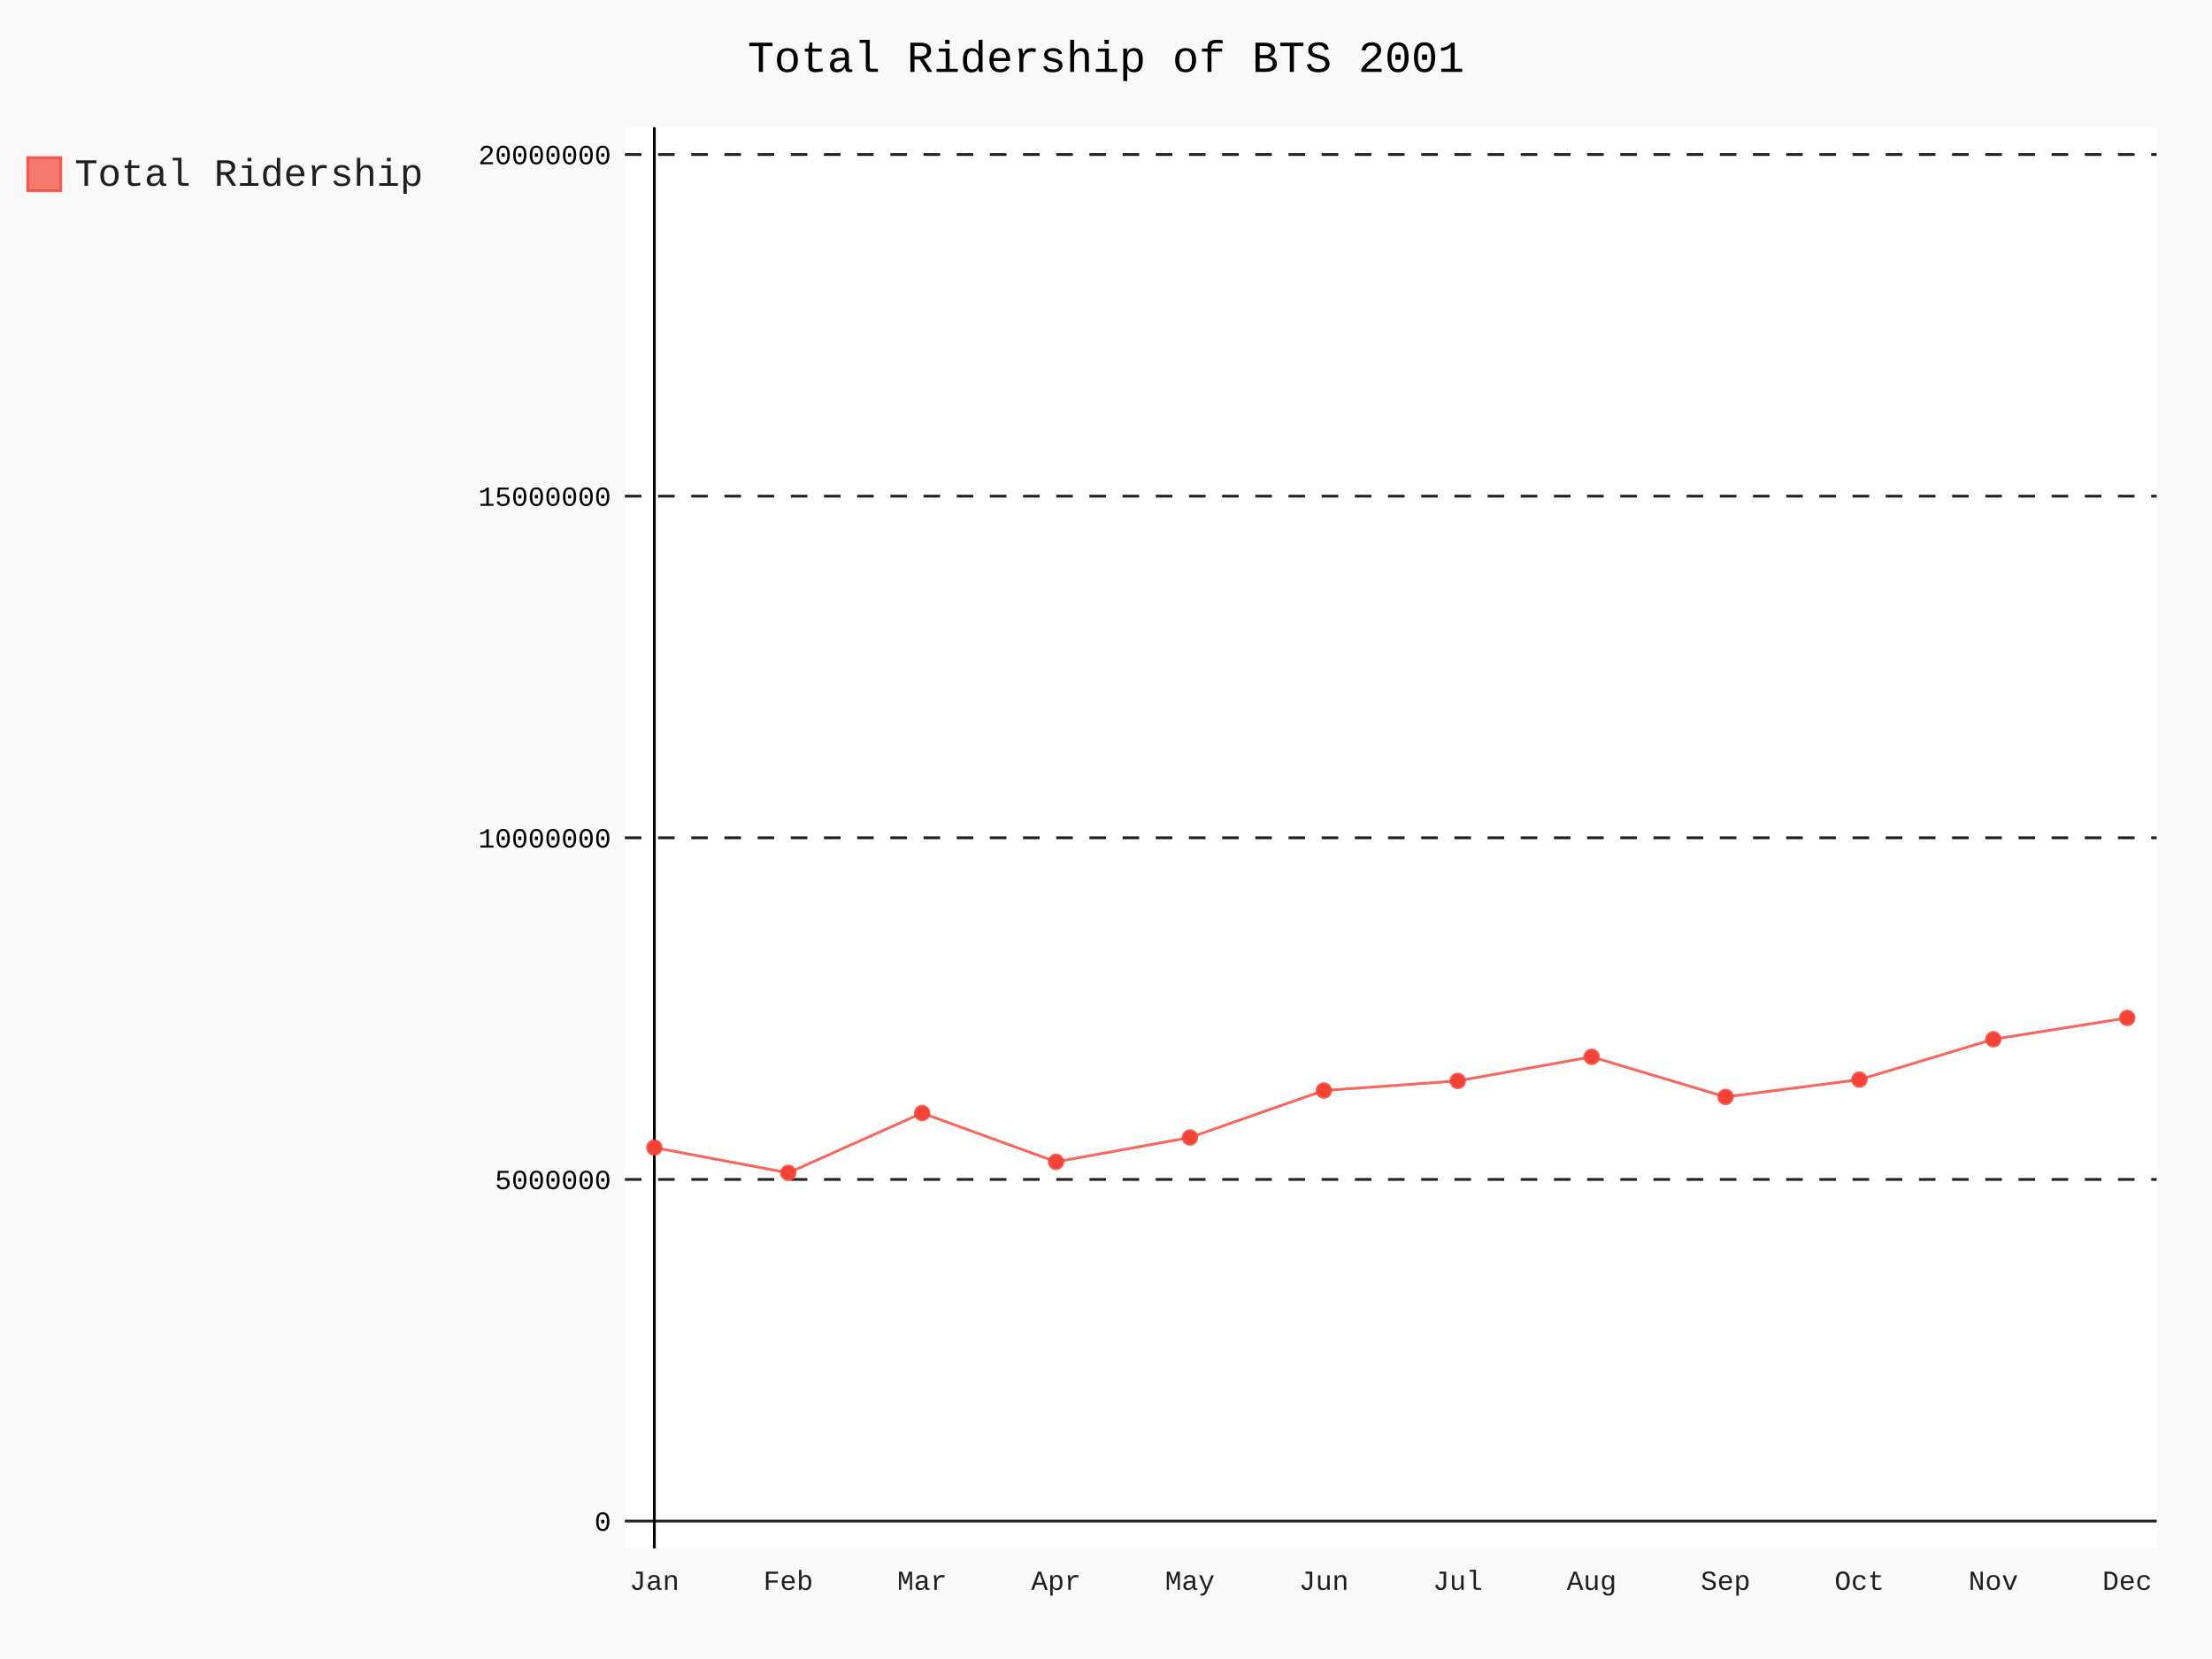
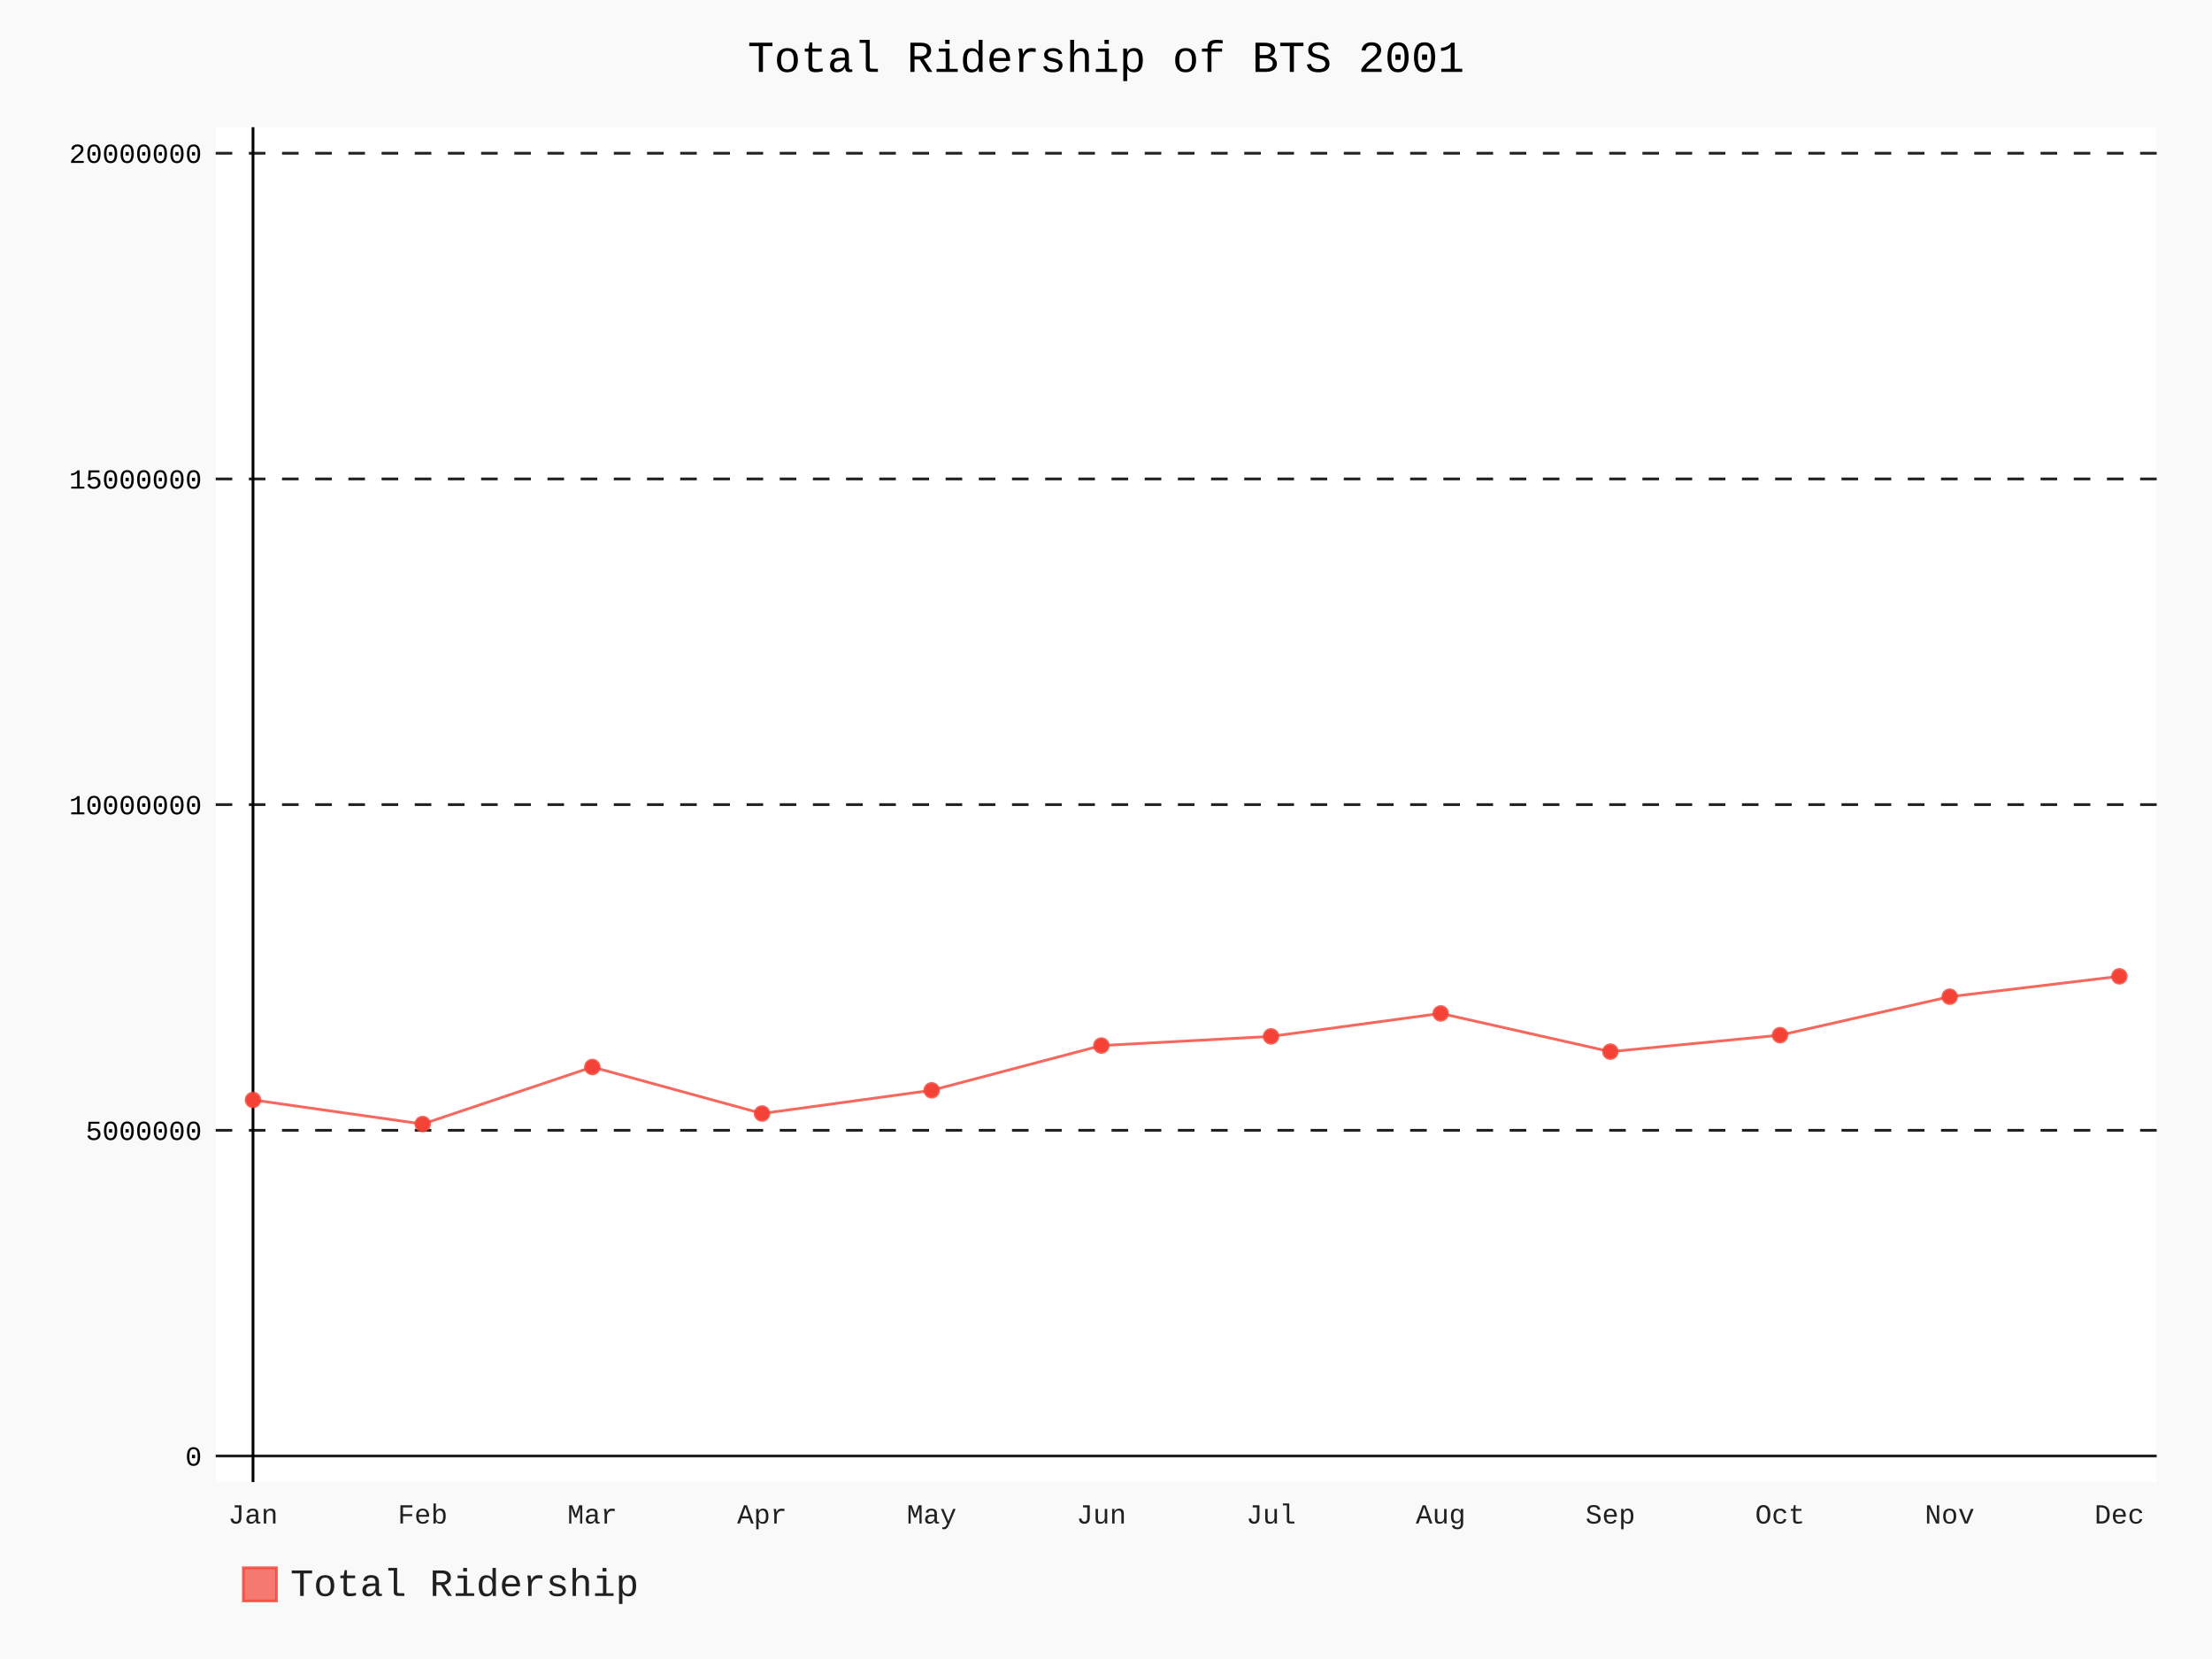
- <svg xmlns="http://www.w3.org/2000/svg" class="pygal-chart" id="chart-077bada4-cade-49d7-9ce2-108c9a465d38" viewBox="0 0 800 600">
+ <svg xmlns="http://www.w3.org/2000/svg" class="pygal-chart" id="chart-e72bd7ad-9a84-4d3b-b7ff-196b4ada7577" viewBox="0 0 800 600">
  <defs>
-     <style type="text/css">#chart-077bada4-cade-49d7-9ce2-108c9a465d38{-webkit-user-select:none;-webkit-font-smoothing:antialiased;font-family:Consolas,"Liberation Mono",Menlo,Courier,monospace}#chart-077bada4-cade-49d7-9ce2-108c9a465d38 .title{font-family:Consolas,"Liberation Mono",Menlo,Courier,monospace;font-size:16px}#chart-077bada4-cade-49d7-9ce2-108c9a465d38 .legends .legend text{font-family:Consolas,"Liberation Mono",Menlo,Courier,monospace;font-size:14px}#chart-077bada4-cade-49d7-9ce2-108c9a465d38 .axis text{font-family:Consolas,"Liberation Mono",Menlo,Courier,monospace;font-size:10px}#chart-077bada4-cade-49d7-9ce2-108c9a465d38 .axis text.major{font-family:Consolas,"Liberation Mono",Menlo,Courier,monospace;font-size:10px}#chart-077bada4-cade-49d7-9ce2-108c9a465d38 .text-overlay text.value{font-family:Consolas,"Liberation Mono",Menlo,Courier,monospace;font-size:16px}#chart-077bada4-cade-49d7-9ce2-108c9a465d38 .text-overlay text.label{font-family:Consolas,"Liberation Mono",Menlo,Courier,monospace;font-size:10px}#chart-077bada4-cade-49d7-9ce2-108c9a465d38 .tooltip{font-family:Consolas,"Liberation Mono",Menlo,Courier,monospace;font-size:14px}#chart-077bada4-cade-49d7-9ce2-108c9a465d38 text.no_data{font-family:Consolas,"Liberation Mono",Menlo,Courier,monospace;font-size:64px}
- #chart-077bada4-cade-49d7-9ce2-108c9a465d38{background-color:rgba(249,249,249,1)}#chart-077bada4-cade-49d7-9ce2-108c9a465d38 path,#chart-077bada4-cade-49d7-9ce2-108c9a465d38 line,#chart-077bada4-cade-49d7-9ce2-108c9a465d38 rect,#chart-077bada4-cade-49d7-9ce2-108c9a465d38 circle{-webkit-transition:150ms;-moz-transition:150ms;transition:150ms}#chart-077bada4-cade-49d7-9ce2-108c9a465d38 .graph &gt; .background{fill:rgba(249,249,249,1)}#chart-077bada4-cade-49d7-9ce2-108c9a465d38 .plot &gt; .background{fill:rgba(255,255,255,1)}#chart-077bada4-cade-49d7-9ce2-108c9a465d38 .graph{fill:rgba(0,0,0,.87)}#chart-077bada4-cade-49d7-9ce2-108c9a465d38 text.no_data{fill:rgba(0,0,0,1)}#chart-077bada4-cade-49d7-9ce2-108c9a465d38 .title{fill:rgba(0,0,0,1)}#chart-077bada4-cade-49d7-9ce2-108c9a465d38 .legends .legend text{fill:rgba(0,0,0,.87)}#chart-077bada4-cade-49d7-9ce2-108c9a465d38 .legends .legend:hover text{fill:rgba(0,0,0,1)}#chart-077bada4-cade-49d7-9ce2-108c9a465d38 .axis .line{stroke:rgba(0,0,0,1)}#chart-077bada4-cade-49d7-9ce2-108c9a465d38 .axis .guide.line{stroke:rgba(0,0,0,.54)}#chart-077bada4-cade-49d7-9ce2-108c9a465d38 .axis .major.line{stroke:rgba(0,0,0,.87)}#chart-077bada4-cade-49d7-9ce2-108c9a465d38 .axis text.major{fill:rgba(0,0,0,1)}#chart-077bada4-cade-49d7-9ce2-108c9a465d38 .axis.y .guides:hover .guide.line,#chart-077bada4-cade-49d7-9ce2-108c9a465d38 .line-graph .axis.x .guides:hover .guide.line,#chart-077bada4-cade-49d7-9ce2-108c9a465d38 .stackedline-graph .axis.x .guides:hover .guide.line,#chart-077bada4-cade-49d7-9ce2-108c9a465d38 .xy-graph .axis.x .guides:hover .guide.line{stroke:rgba(0,0,0,1)}#chart-077bada4-cade-49d7-9ce2-108c9a465d38 .axis .guides:hover text{fill:rgba(0,0,0,1)}#chart-077bada4-cade-49d7-9ce2-108c9a465d38 .reactive{fill-opacity:.7;stroke-opacity:.8}#chart-077bada4-cade-49d7-9ce2-108c9a465d38 .ci{stroke:rgba(0,0,0,.87)}#chart-077bada4-cade-49d7-9ce2-108c9a465d38 .reactive.active,#chart-077bada4-cade-49d7-9ce2-108c9a465d38 .active .reactive{fill-opacity:.8;stroke-opacity:.9;stroke-width:4}#chart-077bada4-cade-49d7-9ce2-108c9a465d38 .ci .reactive.active{stroke-width:1.5}#chart-077bada4-cade-49d7-9ce2-108c9a465d38 .series text{fill:rgba(0,0,0,1)}#chart-077bada4-cade-49d7-9ce2-108c9a465d38 .tooltip rect{fill:rgba(255,255,255,1);stroke:rgba(0,0,0,1);-webkit-transition:opacity 150ms;-moz-transition:opacity 150ms;transition:opacity 150ms}#chart-077bada4-cade-49d7-9ce2-108c9a465d38 .tooltip .label{fill:rgba(0,0,0,.87)}#chart-077bada4-cade-49d7-9ce2-108c9a465d38 .tooltip .label{fill:rgba(0,0,0,.87)}#chart-077bada4-cade-49d7-9ce2-108c9a465d38 .tooltip .legend{font-size:.8em;fill:rgba(0,0,0,.54)}#chart-077bada4-cade-49d7-9ce2-108c9a465d38 .tooltip .x_label{font-size:.6em;fill:rgba(0,0,0,1)}#chart-077bada4-cade-49d7-9ce2-108c9a465d38 .tooltip .xlink{font-size:.5em;text-decoration:underline}#chart-077bada4-cade-49d7-9ce2-108c9a465d38 .tooltip .value{font-size:1.5em}#chart-077bada4-cade-49d7-9ce2-108c9a465d38 .bound{font-size:.5em}#chart-077bada4-cade-49d7-9ce2-108c9a465d38 .max-value{font-size:.75em;fill:rgba(0,0,0,.54)}#chart-077bada4-cade-49d7-9ce2-108c9a465d38 .map-element{fill:rgba(255,255,255,1);stroke:rgba(0,0,0,.54) !important}#chart-077bada4-cade-49d7-9ce2-108c9a465d38 .map-element .reactive{fill-opacity:inherit;stroke-opacity:inherit}#chart-077bada4-cade-49d7-9ce2-108c9a465d38 .color-0,#chart-077bada4-cade-49d7-9ce2-108c9a465d38 .color-0 a:visited{stroke:#F44336;fill:#F44336}#chart-077bada4-cade-49d7-9ce2-108c9a465d38 .text-overlay .color-0 text{fill:black}
- #chart-077bada4-cade-49d7-9ce2-108c9a465d38 text.no_data{text-anchor:middle}#chart-077bada4-cade-49d7-9ce2-108c9a465d38 .guide.line{fill:none}#chart-077bada4-cade-49d7-9ce2-108c9a465d38 .centered{text-anchor:middle}#chart-077bada4-cade-49d7-9ce2-108c9a465d38 .title{text-anchor:middle}#chart-077bada4-cade-49d7-9ce2-108c9a465d38 .legends .legend text{fill-opacity:1}#chart-077bada4-cade-49d7-9ce2-108c9a465d38 .axis.x text{text-anchor:middle}#chart-077bada4-cade-49d7-9ce2-108c9a465d38 .axis.x:not(.web) text[transform]{text-anchor:start}#chart-077bada4-cade-49d7-9ce2-108c9a465d38 .axis.x:not(.web) text[transform].backwards{text-anchor:end}#chart-077bada4-cade-49d7-9ce2-108c9a465d38 .axis.y text{text-anchor:end}#chart-077bada4-cade-49d7-9ce2-108c9a465d38 .axis.y text[transform].backwards{text-anchor:start}#chart-077bada4-cade-49d7-9ce2-108c9a465d38 .axis.y2 text{text-anchor:start}#chart-077bada4-cade-49d7-9ce2-108c9a465d38 .axis.y2 text[transform].backwards{text-anchor:end}#chart-077bada4-cade-49d7-9ce2-108c9a465d38 .axis .guide.line{stroke-dasharray:4,4}#chart-077bada4-cade-49d7-9ce2-108c9a465d38 .axis .major.guide.line{stroke-dasharray:6,6}#chart-077bada4-cade-49d7-9ce2-108c9a465d38 .horizontal .axis.y .guide.line,#chart-077bada4-cade-49d7-9ce2-108c9a465d38 .horizontal .axis.y2 .guide.line,#chart-077bada4-cade-49d7-9ce2-108c9a465d38 .vertical .axis.x .guide.line{opacity:0}#chart-077bada4-cade-49d7-9ce2-108c9a465d38 .horizontal .axis.always_show .guide.line,#chart-077bada4-cade-49d7-9ce2-108c9a465d38 .vertical .axis.always_show .guide.line{opacity:1 !important}#chart-077bada4-cade-49d7-9ce2-108c9a465d38 .axis.y .guides:hover .guide.line,#chart-077bada4-cade-49d7-9ce2-108c9a465d38 .axis.y2 .guides:hover .guide.line,#chart-077bada4-cade-49d7-9ce2-108c9a465d38 .axis.x .guides:hover .guide.line{opacity:1}#chart-077bada4-cade-49d7-9ce2-108c9a465d38 .axis .guides:hover text{opacity:1}#chart-077bada4-cade-49d7-9ce2-108c9a465d38 .nofill{fill:none}#chart-077bada4-cade-49d7-9ce2-108c9a465d38 .subtle-fill{fill-opacity:.2}#chart-077bada4-cade-49d7-9ce2-108c9a465d38 .dot{stroke-width:1px;fill-opacity:1}#chart-077bada4-cade-49d7-9ce2-108c9a465d38 .dot.active{stroke-width:5px}#chart-077bada4-cade-49d7-9ce2-108c9a465d38 .dot.negative{fill:transparent}#chart-077bada4-cade-49d7-9ce2-108c9a465d38 text,#chart-077bada4-cade-49d7-9ce2-108c9a465d38 tspan{stroke:none !important}#chart-077bada4-cade-49d7-9ce2-108c9a465d38 .series text.active{opacity:1}#chart-077bada4-cade-49d7-9ce2-108c9a465d38 .tooltip rect{fill-opacity:.95;stroke-width:.5}#chart-077bada4-cade-49d7-9ce2-108c9a465d38 .tooltip text{fill-opacity:1}#chart-077bada4-cade-49d7-9ce2-108c9a465d38 .showable{visibility:hidden}#chart-077bada4-cade-49d7-9ce2-108c9a465d38 .showable.shown{visibility:visible}#chart-077bada4-cade-49d7-9ce2-108c9a465d38 .gauge-background{fill:rgba(229,229,229,1);stroke:none}#chart-077bada4-cade-49d7-9ce2-108c9a465d38 .bg-lines{stroke:rgba(249,249,249,1);stroke-width:2px}</style>
+     <style type="text/css">#chart-e72bd7ad-9a84-4d3b-b7ff-196b4ada7577{-webkit-user-select:none;-webkit-font-smoothing:antialiased;font-family:Consolas,"Liberation Mono",Menlo,Courier,monospace}#chart-e72bd7ad-9a84-4d3b-b7ff-196b4ada7577 .title{font-family:Consolas,"Liberation Mono",Menlo,Courier,monospace;font-size:16px}#chart-e72bd7ad-9a84-4d3b-b7ff-196b4ada7577 .legends .legend text{font-family:Consolas,"Liberation Mono",Menlo,Courier,monospace;font-size:14px}#chart-e72bd7ad-9a84-4d3b-b7ff-196b4ada7577 .axis text{font-family:Consolas,"Liberation Mono",Menlo,Courier,monospace;font-size:10px}#chart-e72bd7ad-9a84-4d3b-b7ff-196b4ada7577 .axis text.major{font-family:Consolas,"Liberation Mono",Menlo,Courier,monospace;font-size:10px}#chart-e72bd7ad-9a84-4d3b-b7ff-196b4ada7577 .text-overlay text.value{font-family:Consolas,"Liberation Mono",Menlo,Courier,monospace;font-size:16px}#chart-e72bd7ad-9a84-4d3b-b7ff-196b4ada7577 .text-overlay text.label{font-family:Consolas,"Liberation Mono",Menlo,Courier,monospace;font-size:10px}#chart-e72bd7ad-9a84-4d3b-b7ff-196b4ada7577 .tooltip{font-family:Consolas,"Liberation Mono",Menlo,Courier,monospace;font-size:14px}#chart-e72bd7ad-9a84-4d3b-b7ff-196b4ada7577 text.no_data{font-family:Consolas,"Liberation Mono",Menlo,Courier,monospace;font-size:64px}
+ #chart-e72bd7ad-9a84-4d3b-b7ff-196b4ada7577{background-color:rgba(249,249,249,1)}#chart-e72bd7ad-9a84-4d3b-b7ff-196b4ada7577 path,#chart-e72bd7ad-9a84-4d3b-b7ff-196b4ada7577 line,#chart-e72bd7ad-9a84-4d3b-b7ff-196b4ada7577 rect,#chart-e72bd7ad-9a84-4d3b-b7ff-196b4ada7577 circle{-webkit-transition:150ms;-moz-transition:150ms;transition:150ms}#chart-e72bd7ad-9a84-4d3b-b7ff-196b4ada7577 .graph &gt; .background{fill:rgba(249,249,249,1)}#chart-e72bd7ad-9a84-4d3b-b7ff-196b4ada7577 .plot &gt; .background{fill:rgba(255,255,255,1)}#chart-e72bd7ad-9a84-4d3b-b7ff-196b4ada7577 .graph{fill:rgba(0,0,0,.87)}#chart-e72bd7ad-9a84-4d3b-b7ff-196b4ada7577 text.no_data{fill:rgba(0,0,0,1)}#chart-e72bd7ad-9a84-4d3b-b7ff-196b4ada7577 .title{fill:rgba(0,0,0,1)}#chart-e72bd7ad-9a84-4d3b-b7ff-196b4ada7577 .legends .legend text{fill:rgba(0,0,0,.87)}#chart-e72bd7ad-9a84-4d3b-b7ff-196b4ada7577 .legends .legend:hover text{fill:rgba(0,0,0,1)}#chart-e72bd7ad-9a84-4d3b-b7ff-196b4ada7577 .axis .line{stroke:rgba(0,0,0,1)}#chart-e72bd7ad-9a84-4d3b-b7ff-196b4ada7577 .axis .guide.line{stroke:rgba(0,0,0,.54)}#chart-e72bd7ad-9a84-4d3b-b7ff-196b4ada7577 .axis .major.line{stroke:rgba(0,0,0,.87)}#chart-e72bd7ad-9a84-4d3b-b7ff-196b4ada7577 .axis text.major{fill:rgba(0,0,0,1)}#chart-e72bd7ad-9a84-4d3b-b7ff-196b4ada7577 .axis.y .guides:hover .guide.line,#chart-e72bd7ad-9a84-4d3b-b7ff-196b4ada7577 .line-graph .axis.x .guides:hover .guide.line,#chart-e72bd7ad-9a84-4d3b-b7ff-196b4ada7577 .stackedline-graph .axis.x .guides:hover .guide.line,#chart-e72bd7ad-9a84-4d3b-b7ff-196b4ada7577 .xy-graph .axis.x .guides:hover .guide.line{stroke:rgba(0,0,0,1)}#chart-e72bd7ad-9a84-4d3b-b7ff-196b4ada7577 .axis .guides:hover text{fill:rgba(0,0,0,1)}#chart-e72bd7ad-9a84-4d3b-b7ff-196b4ada7577 .reactive{fill-opacity:.7;stroke-opacity:.8}#chart-e72bd7ad-9a84-4d3b-b7ff-196b4ada7577 .ci{stroke:rgba(0,0,0,.87)}#chart-e72bd7ad-9a84-4d3b-b7ff-196b4ada7577 .reactive.active,#chart-e72bd7ad-9a84-4d3b-b7ff-196b4ada7577 .active .reactive{fill-opacity:.8;stroke-opacity:.9;stroke-width:4}#chart-e72bd7ad-9a84-4d3b-b7ff-196b4ada7577 .ci .reactive.active{stroke-width:1.5}#chart-e72bd7ad-9a84-4d3b-b7ff-196b4ada7577 .series text{fill:rgba(0,0,0,1)}#chart-e72bd7ad-9a84-4d3b-b7ff-196b4ada7577 .tooltip rect{fill:rgba(255,255,255,1);stroke:rgba(0,0,0,1);-webkit-transition:opacity 150ms;-moz-transition:opacity 150ms;transition:opacity 150ms}#chart-e72bd7ad-9a84-4d3b-b7ff-196b4ada7577 .tooltip .label{fill:rgba(0,0,0,.87)}#chart-e72bd7ad-9a84-4d3b-b7ff-196b4ada7577 .tooltip .label{fill:rgba(0,0,0,.87)}#chart-e72bd7ad-9a84-4d3b-b7ff-196b4ada7577 .tooltip .legend{font-size:.8em;fill:rgba(0,0,0,.54)}#chart-e72bd7ad-9a84-4d3b-b7ff-196b4ada7577 .tooltip .x_label{font-size:.6em;fill:rgba(0,0,0,1)}#chart-e72bd7ad-9a84-4d3b-b7ff-196b4ada7577 .tooltip .xlink{font-size:.5em;text-decoration:underline}#chart-e72bd7ad-9a84-4d3b-b7ff-196b4ada7577 .tooltip .value{font-size:1.5em}#chart-e72bd7ad-9a84-4d3b-b7ff-196b4ada7577 .bound{font-size:.5em}#chart-e72bd7ad-9a84-4d3b-b7ff-196b4ada7577 .max-value{font-size:.75em;fill:rgba(0,0,0,.54)}#chart-e72bd7ad-9a84-4d3b-b7ff-196b4ada7577 .map-element{fill:rgba(255,255,255,1);stroke:rgba(0,0,0,.54) !important}#chart-e72bd7ad-9a84-4d3b-b7ff-196b4ada7577 .map-element .reactive{fill-opacity:inherit;stroke-opacity:inherit}#chart-e72bd7ad-9a84-4d3b-b7ff-196b4ada7577 .color-0,#chart-e72bd7ad-9a84-4d3b-b7ff-196b4ada7577 .color-0 a:visited{stroke:#F44336;fill:#F44336}#chart-e72bd7ad-9a84-4d3b-b7ff-196b4ada7577 .text-overlay .color-0 text{fill:black}
+ #chart-e72bd7ad-9a84-4d3b-b7ff-196b4ada7577 text.no_data{text-anchor:middle}#chart-e72bd7ad-9a84-4d3b-b7ff-196b4ada7577 .guide.line{fill:none}#chart-e72bd7ad-9a84-4d3b-b7ff-196b4ada7577 .centered{text-anchor:middle}#chart-e72bd7ad-9a84-4d3b-b7ff-196b4ada7577 .title{text-anchor:middle}#chart-e72bd7ad-9a84-4d3b-b7ff-196b4ada7577 .legends .legend text{fill-opacity:1}#chart-e72bd7ad-9a84-4d3b-b7ff-196b4ada7577 .axis.x text{text-anchor:middle}#chart-e72bd7ad-9a84-4d3b-b7ff-196b4ada7577 .axis.x:not(.web) text[transform]{text-anchor:start}#chart-e72bd7ad-9a84-4d3b-b7ff-196b4ada7577 .axis.x:not(.web) text[transform].backwards{text-anchor:end}#chart-e72bd7ad-9a84-4d3b-b7ff-196b4ada7577 .axis.y text{text-anchor:end}#chart-e72bd7ad-9a84-4d3b-b7ff-196b4ada7577 .axis.y text[transform].backwards{text-anchor:start}#chart-e72bd7ad-9a84-4d3b-b7ff-196b4ada7577 .axis.y2 text{text-anchor:start}#chart-e72bd7ad-9a84-4d3b-b7ff-196b4ada7577 .axis.y2 text[transform].backwards{text-anchor:end}#chart-e72bd7ad-9a84-4d3b-b7ff-196b4ada7577 .axis .guide.line{stroke-dasharray:4,4}#chart-e72bd7ad-9a84-4d3b-b7ff-196b4ada7577 .axis .major.guide.line{stroke-dasharray:6,6}#chart-e72bd7ad-9a84-4d3b-b7ff-196b4ada7577 .horizontal .axis.y .guide.line,#chart-e72bd7ad-9a84-4d3b-b7ff-196b4ada7577 .horizontal .axis.y2 .guide.line,#chart-e72bd7ad-9a84-4d3b-b7ff-196b4ada7577 .vertical .axis.x .guide.line{opacity:0}#chart-e72bd7ad-9a84-4d3b-b7ff-196b4ada7577 .horizontal .axis.always_show .guide.line,#chart-e72bd7ad-9a84-4d3b-b7ff-196b4ada7577 .vertical .axis.always_show .guide.line{opacity:1 !important}#chart-e72bd7ad-9a84-4d3b-b7ff-196b4ada7577 .axis.y .guides:hover .guide.line,#chart-e72bd7ad-9a84-4d3b-b7ff-196b4ada7577 .axis.y2 .guides:hover .guide.line,#chart-e72bd7ad-9a84-4d3b-b7ff-196b4ada7577 .axis.x .guides:hover .guide.line{opacity:1}#chart-e72bd7ad-9a84-4d3b-b7ff-196b4ada7577 .axis .guides:hover text{opacity:1}#chart-e72bd7ad-9a84-4d3b-b7ff-196b4ada7577 .nofill{fill:none}#chart-e72bd7ad-9a84-4d3b-b7ff-196b4ada7577 .subtle-fill{fill-opacity:.2}#chart-e72bd7ad-9a84-4d3b-b7ff-196b4ada7577 .dot{stroke-width:1px;fill-opacity:1}#chart-e72bd7ad-9a84-4d3b-b7ff-196b4ada7577 .dot.active{stroke-width:5px}#chart-e72bd7ad-9a84-4d3b-b7ff-196b4ada7577 .dot.negative{fill:transparent}#chart-e72bd7ad-9a84-4d3b-b7ff-196b4ada7577 text,#chart-e72bd7ad-9a84-4d3b-b7ff-196b4ada7577 tspan{stroke:none !important}#chart-e72bd7ad-9a84-4d3b-b7ff-196b4ada7577 .series text.active{opacity:1}#chart-e72bd7ad-9a84-4d3b-b7ff-196b4ada7577 .tooltip rect{fill-opacity:.95;stroke-width:.5}#chart-e72bd7ad-9a84-4d3b-b7ff-196b4ada7577 .tooltip text{fill-opacity:1}#chart-e72bd7ad-9a84-4d3b-b7ff-196b4ada7577 .showable{visibility:hidden}#chart-e72bd7ad-9a84-4d3b-b7ff-196b4ada7577 .showable.shown{visibility:visible}#chart-e72bd7ad-9a84-4d3b-b7ff-196b4ada7577 .gauge-background{fill:rgba(229,229,229,1);stroke:none}#chart-e72bd7ad-9a84-4d3b-b7ff-196b4ada7577 .bg-lines{stroke:rgba(249,249,249,1);stroke-width:2px}</style>
  </defs>
  <g class="graph line-graph vertical">
    <rect class="background" height="600" width="800" x="0" y="0" />
-     <g class="plot" transform="translate(226, 46)">
-       <rect class="background" height="514" width="554.0" x="0" y="0" />
+     <g class="plot" transform="translate(78, 46)">
+       <rect class="background" height="490.0" width="702.0" x="0" y="0" />
      <g class="axis y always_show">
        <g class="guides">
-           <path class="axis major line" d="M0 504.115 h554" />
-           <text class="major" x="-5" y="507.615">0</text>
+           <path class="axis major line" d="M0 480.577 h702" />
+           <text class="major" x="-5" y="484.077">0</text>
        </g>
        <g class="guides">
-           <path class="major guide line" d="M0 380.558 h554" />
-           <text class="major" x="-5" y="384.058">5000000</text>
+           <path class="major guide line" d="M0 362.788 h702" />
+           <text class="major" x="-5" y="366.288">5000000</text>
        </g>
        <g class="guides">
-           <path class="major guide line" d="M0 257 h554" />
-           <text class="major" x="-5" y="260.5">10000000</text>
+           <path class="major guide line" d="M0 245 h702" />
+           <text class="major" x="-5" y="248.5">10000000</text>
        </g>
        <g class="guides">
-           <path class="major guide line" d="M0 133.442 h554" />
-           <text class="major" x="-5" y="136.942">15000000</text>
+           <path class="major guide line" d="M0 127.212 h702" />
+           <text class="major" x="-5" y="130.712">15000000</text>
        </g>
        <g class="guides">
-           <path class="major guide line" d="M0 9.885 h554" />
-           <text class="major" x="-5" y="13.385">20000000</text>
+           <path class="major guide line" d="M0 9.423 h702" />
+           <text class="major" x="-5" y="12.923">20000000</text>
        </g>
      </g>
      <g class="axis x">
        <g class="guides">
-           <path class="line" d="M10.654 0 v514" />
-           <text class="" x="10.654" y="529.0">Jan</text>
+           <path class="line" d="M13.5 0 v490" />
+           <text class="" x="13.5" y="505.0">Jan</text>
        </g>
        <g class="guides">
-           <path class="guide line" d="M59.08 0 v514" />
-           <text class="" x="59.08" y="529.0">Feb</text>
+           <path class="guide line" d="M74.864 0 v490" />
+           <text class="" x="74.864" y="505.0">Feb</text>
        </g>
        <g class="guides">
-           <path class="guide line" d="M107.507 0 v514" />
-           <text class="" x="107.507" y="529.0">Mar</text>
+           <path class="guide line" d="M136.227 0 v490" />
+           <text class="" x="136.227" y="505.0">Mar</text>
        </g>
        <g class="guides">
-           <path class="guide line" d="M155.934 0 v514" />
-           <text class="" x="155.934" y="529.0">Apr</text>
+           <path class="guide line" d="M197.591 0 v490" />
+           <text class="" x="197.591" y="505.0">Apr</text>
        </g>
        <g class="guides">
-           <path class="guide line" d="M204.36 0 v514" />
-           <text class="" x="204.36" y="529.0">May</text>
+           <path class="guide line" d="M258.955 0 v490" />
+           <text class="" x="258.955" y="505.0">May</text>
        </g>
        <g class="guides">
-           <path class="guide line" d="M252.787 0 v514" />
-           <text class="" x="252.787" y="529.0">Jun</text>
+           <path class="guide line" d="M320.318 0 v490" />
+           <text class="" x="320.318" y="505.0">Jun</text>
        </g>
        <g class="guides">
-           <path class="guide line" d="M301.213 0 v514" />
-           <text class="" x="301.213" y="529.0">Jul</text>
+           <path class="guide line" d="M381.682 0 v490" />
+           <text class="" x="381.682" y="505.0">Jul</text>
        </g>
        <g class="guides">
-           <path class="guide line" d="M349.64 0 v514" />
-           <text class="" x="349.64" y="529.0">Aug</text>
+           <path class="guide line" d="M443.045 0 v490" />
+           <text class="" x="443.045" y="505.0">Aug</text>
        </g>
        <g class="guides">
-           <path class="guide line" d="M398.066 0 v514" />
-           <text class="" x="398.066" y="529.0">Sep</text>
+           <path class="guide line" d="M504.409 0 v490" />
+           <text class="" x="504.409" y="505.0">Sep</text>
        </g>
        <g class="guides">
-           <path class="guide line" d="M446.493 0 v514" />
-           <text class="" x="446.493" y="529.0">Oct</text>
+           <path class="guide line" d="M565.773 0 v490" />
+           <text class="" x="565.773" y="505.0">Oct</text>
        </g>
        <g class="guides">
-           <path class="guide line" d="M494.92 0 v514" />
-           <text class="" x="494.92" y="529.0">Nov</text>
+           <path class="guide line" d="M627.136 0 v490" />
+           <text class="" x="627.136" y="505.0">Nov</text>
        </g>
        <g class="guides">
-           <path class="guide line" d="M543.346 0 v514" />
-           <text class="" x="543.346" y="529.0">Dec</text>
+           <path class="guide line" d="M688.5 0 v490" />
+           <text class="" x="688.5" y="505.0">Dec</text>
        </g>
      </g>
      <g class="series serie-0 color-0">
-         <path class="line reactive nofill" d="M10.654 369.04 L59.08 378.183 107.507 356.548 155.934 374.193 204.36 365.385 252.787 348.411 301.213 344.927 349.64 336.216 398.066 350.719 446.493 344.464 494.92 329.867 543.346 322.143" />
+         <path class="line reactive nofill" d="M13.5 351.809 L74.864 360.525 136.227 339.9 197.591 356.721 258.955 348.324 320.318 332.142 381.682 328.822 443.045 320.517 504.409 334.343 565.773 328.38 627.136 314.465 688.5 307.101" />
      </g>
    </g>
    <g class="titles">
      <text class="title plot_title" x="400.0" y="26">Total Ridership of BTS 2001</text>
    </g>
-     <g class="plot overlay" transform="translate(226, 46)">
+     <g class="plot overlay" transform="translate(78, 46)">
      <g class="series serie-0 color-0">
        <g class="dots">
-           <circle class="dot reactive tooltip-trigger" cx="10.654" cy="369.04" r="2.5" />
+           <circle class="dot reactive tooltip-trigger" cx="13.5" cy="351.809" r="2.5" />
        </g>
        <g class="dots">
-           <circle class="dot reactive tooltip-trigger" cx="59.08" cy="378.183" r="2.5" />
+           <circle class="dot reactive tooltip-trigger" cx="74.864" cy="360.525" r="2.5" />
        </g>
        <g class="dots">
-           <circle class="dot reactive tooltip-trigger" cx="107.507" cy="356.548" r="2.5" />
+           <circle class="dot reactive tooltip-trigger" cx="136.227" cy="339.9" r="2.5" />
        </g>
        <g class="dots">
-           <circle class="dot reactive tooltip-trigger" cx="155.934" cy="374.193" r="2.5" />
+           <circle class="dot reactive tooltip-trigger" cx="197.591" cy="356.721" r="2.5" />
        </g>
        <g class="dots">
-           <circle class="dot reactive tooltip-trigger" cx="204.36" cy="365.385" r="2.5" />
+           <circle class="dot reactive tooltip-trigger" cx="258.955" cy="348.324" r="2.5" />
        </g>
        <g class="dots">
-           <circle class="dot reactive tooltip-trigger" cx="252.787" cy="348.411" r="2.5" />
+           <circle class="dot reactive tooltip-trigger" cx="320.318" cy="332.142" r="2.5" />
        </g>
        <g class="dots">
-           <circle class="dot reactive tooltip-trigger" cx="301.213" cy="344.927" r="2.5" />
+           <circle class="dot reactive tooltip-trigger" cx="381.682" cy="328.822" r="2.5" />
        </g>
        <g class="dots">
-           <circle class="dot reactive tooltip-trigger" cx="349.64" cy="336.216" r="2.5" />
+           <circle class="dot reactive tooltip-trigger" cx="443.045" cy="320.517" r="2.5" />
        </g>
        <g class="dots">
-           <circle class="dot reactive tooltip-trigger" cx="398.066" cy="350.719" r="2.5" />
+           <circle class="dot reactive tooltip-trigger" cx="504.409" cy="334.343" r="2.5" />
        </g>
        <g class="dots">
-           <circle class="dot reactive tooltip-trigger" cx="446.493" cy="344.464" r="2.5" />
+           <circle class="dot reactive tooltip-trigger" cx="565.773" cy="328.38" r="2.5" />
        </g>
        <g class="dots">
-           <circle class="dot reactive tooltip-trigger" cx="494.92" cy="329.867" r="2.5" />
+           <circle class="dot reactive tooltip-trigger" cx="627.136" cy="314.465" r="2.5" />
        </g>
        <g class="dots">
-           <circle class="dot reactive tooltip-trigger" cx="543.346" cy="322.143" r="2.5" />
+           <circle class="dot reactive tooltip-trigger" cx="688.5" cy="307.101" r="2.5" />
        </g>
      </g>
    </g>
-     <g class="plot text-overlay" transform="translate(226, 46)">
+     <g class="plot text-overlay" transform="translate(78, 46)">
      <g class="series serie-0 color-0" />
    </g>
-     <g class="plot tooltip-overlay" transform="translate(226, 46)">
+     <g class="plot tooltip-overlay" transform="translate(78, 46)">
      <g class="tooltip" style="opacity: 0" transform="translate(0 0)">
        <rect class="tooltip-box" height="0" rx="0" ry="0" width="0" />
        <g class="text" />
      </g>
    </g>
-     <g class="legends" transform="translate(10, 56)">
+     <g class="legends" transform="translate(88, 566)">
      <g class="legend reactive activate-serie" id="activate-serie-0">
        <rect class="color-0 reactive" height="12" width="12" x="0.0" y="1.0" />
        <text x="17.0" y="11.2">Total Ridership</text>
      </g>
    </g>
-     <g class="legends" transform="translate(790, 56)" />
  </g>
</svg>
